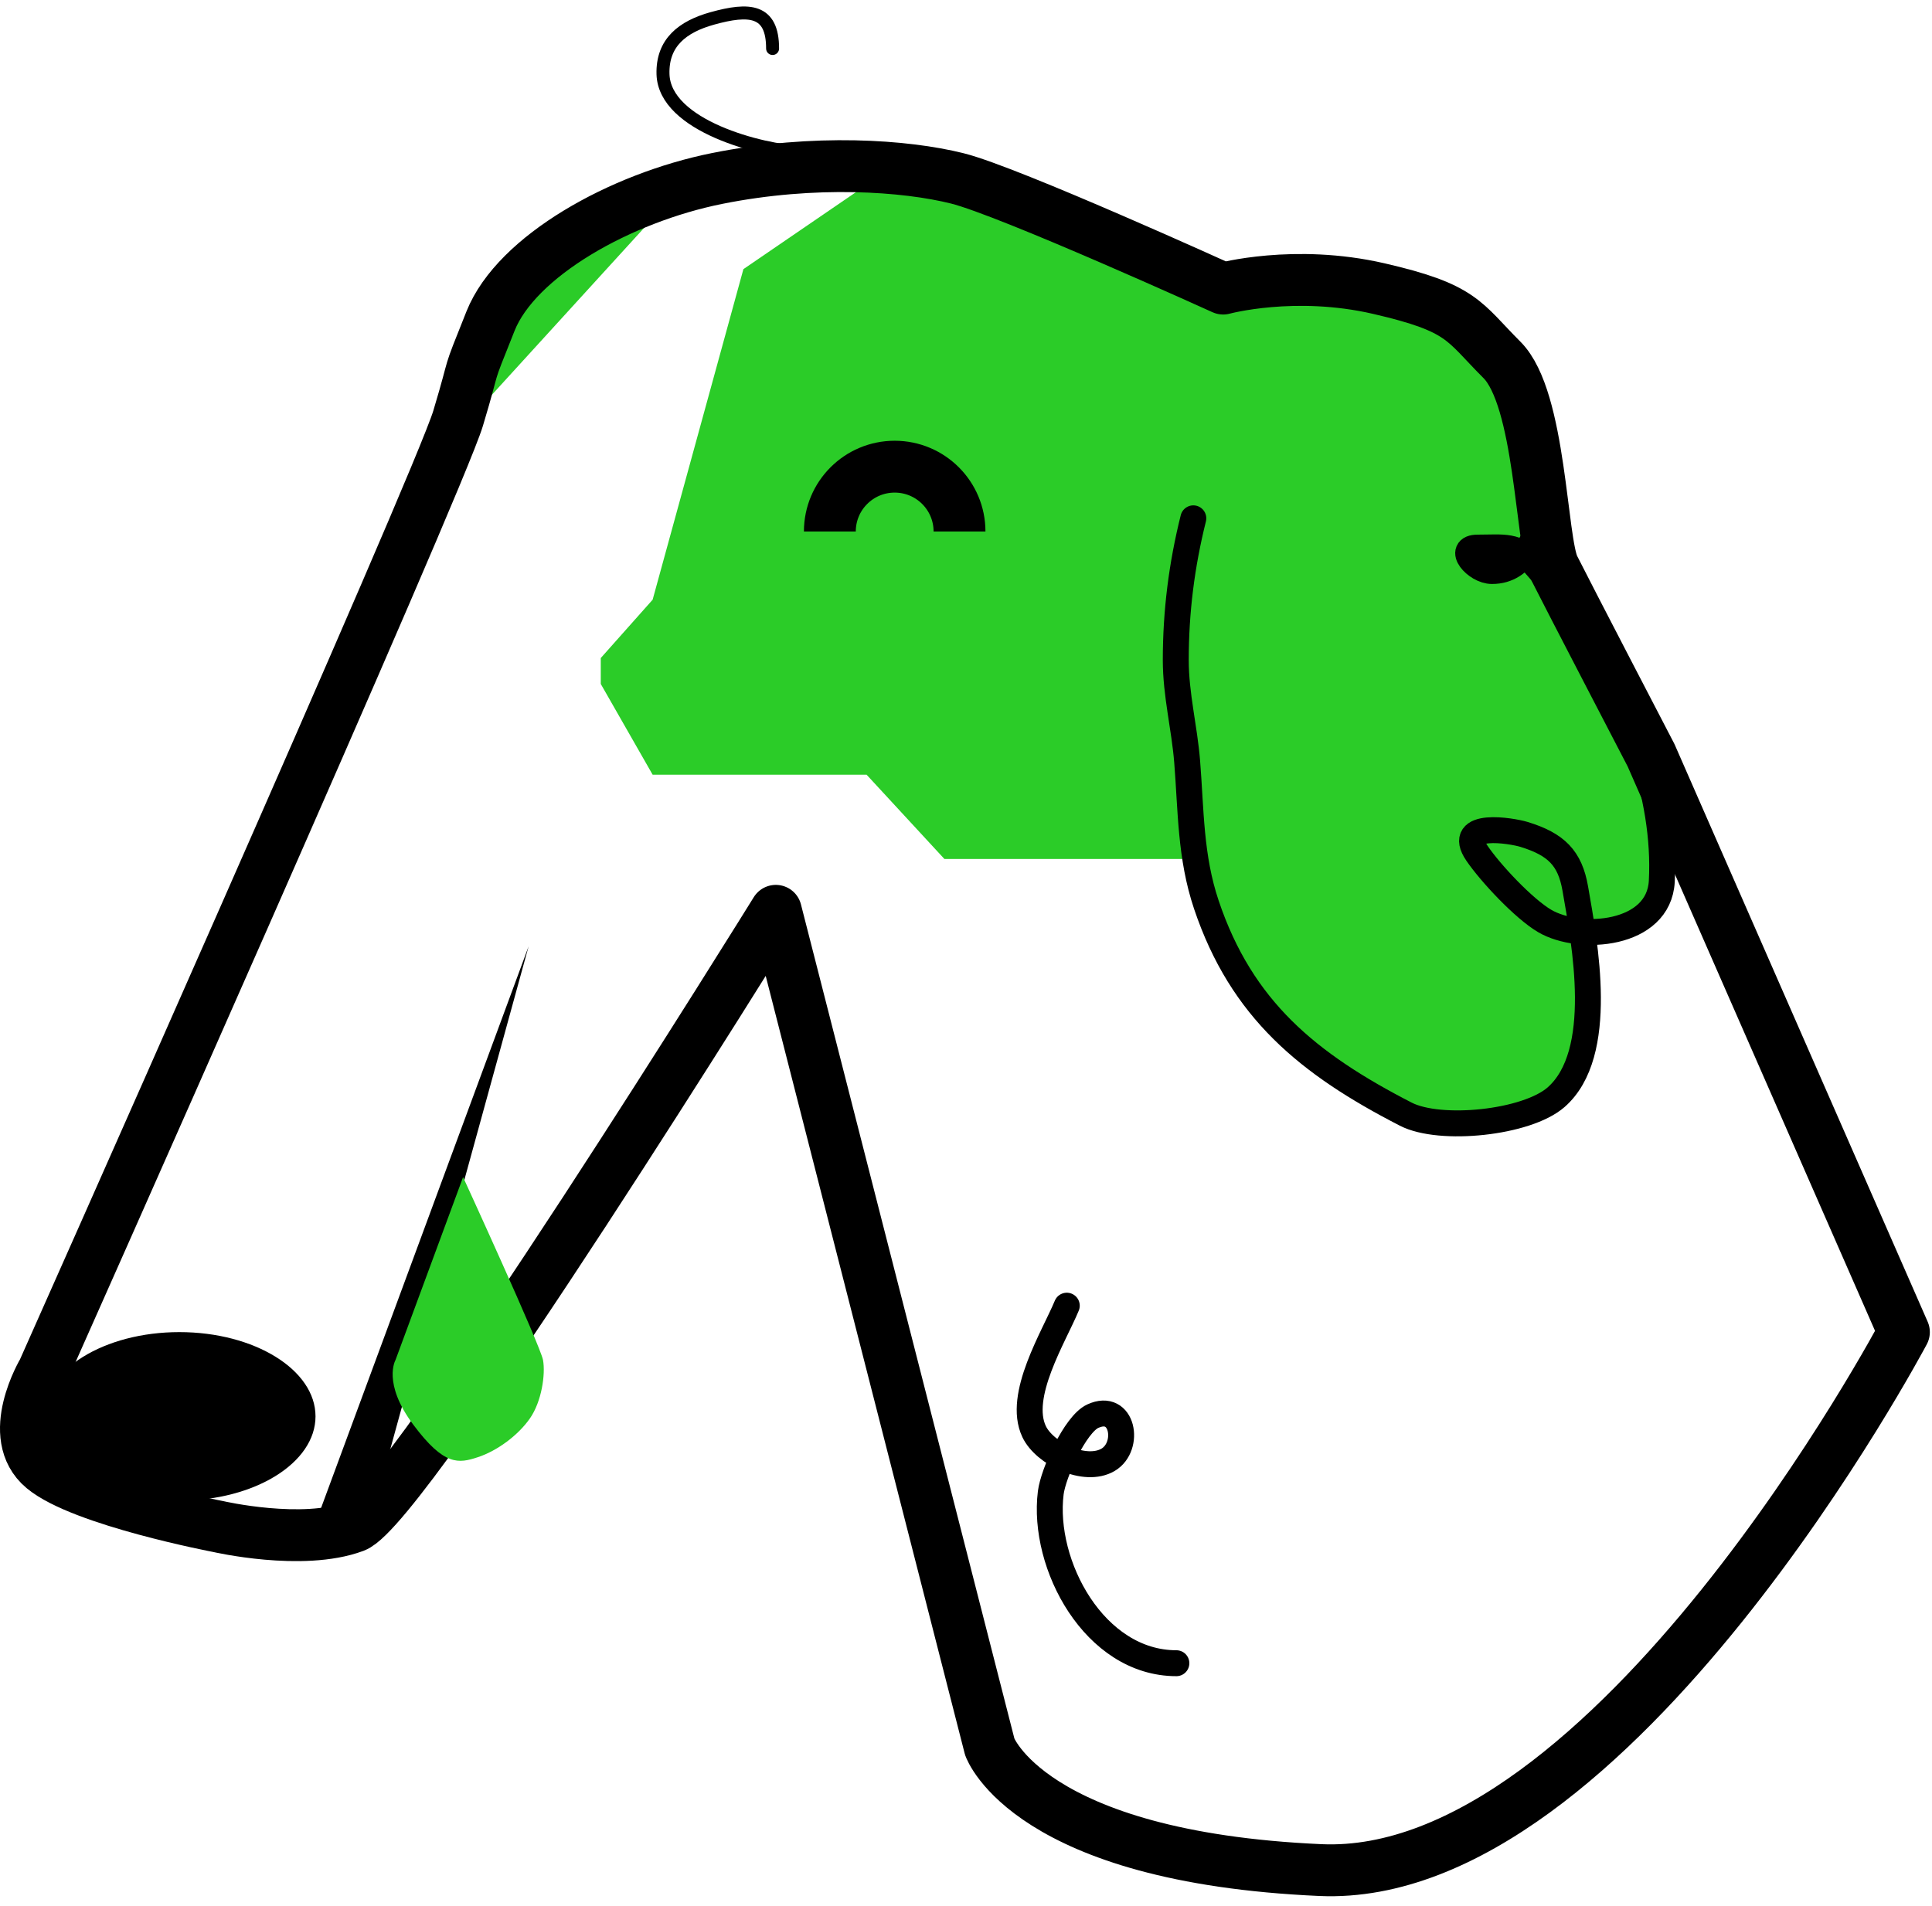
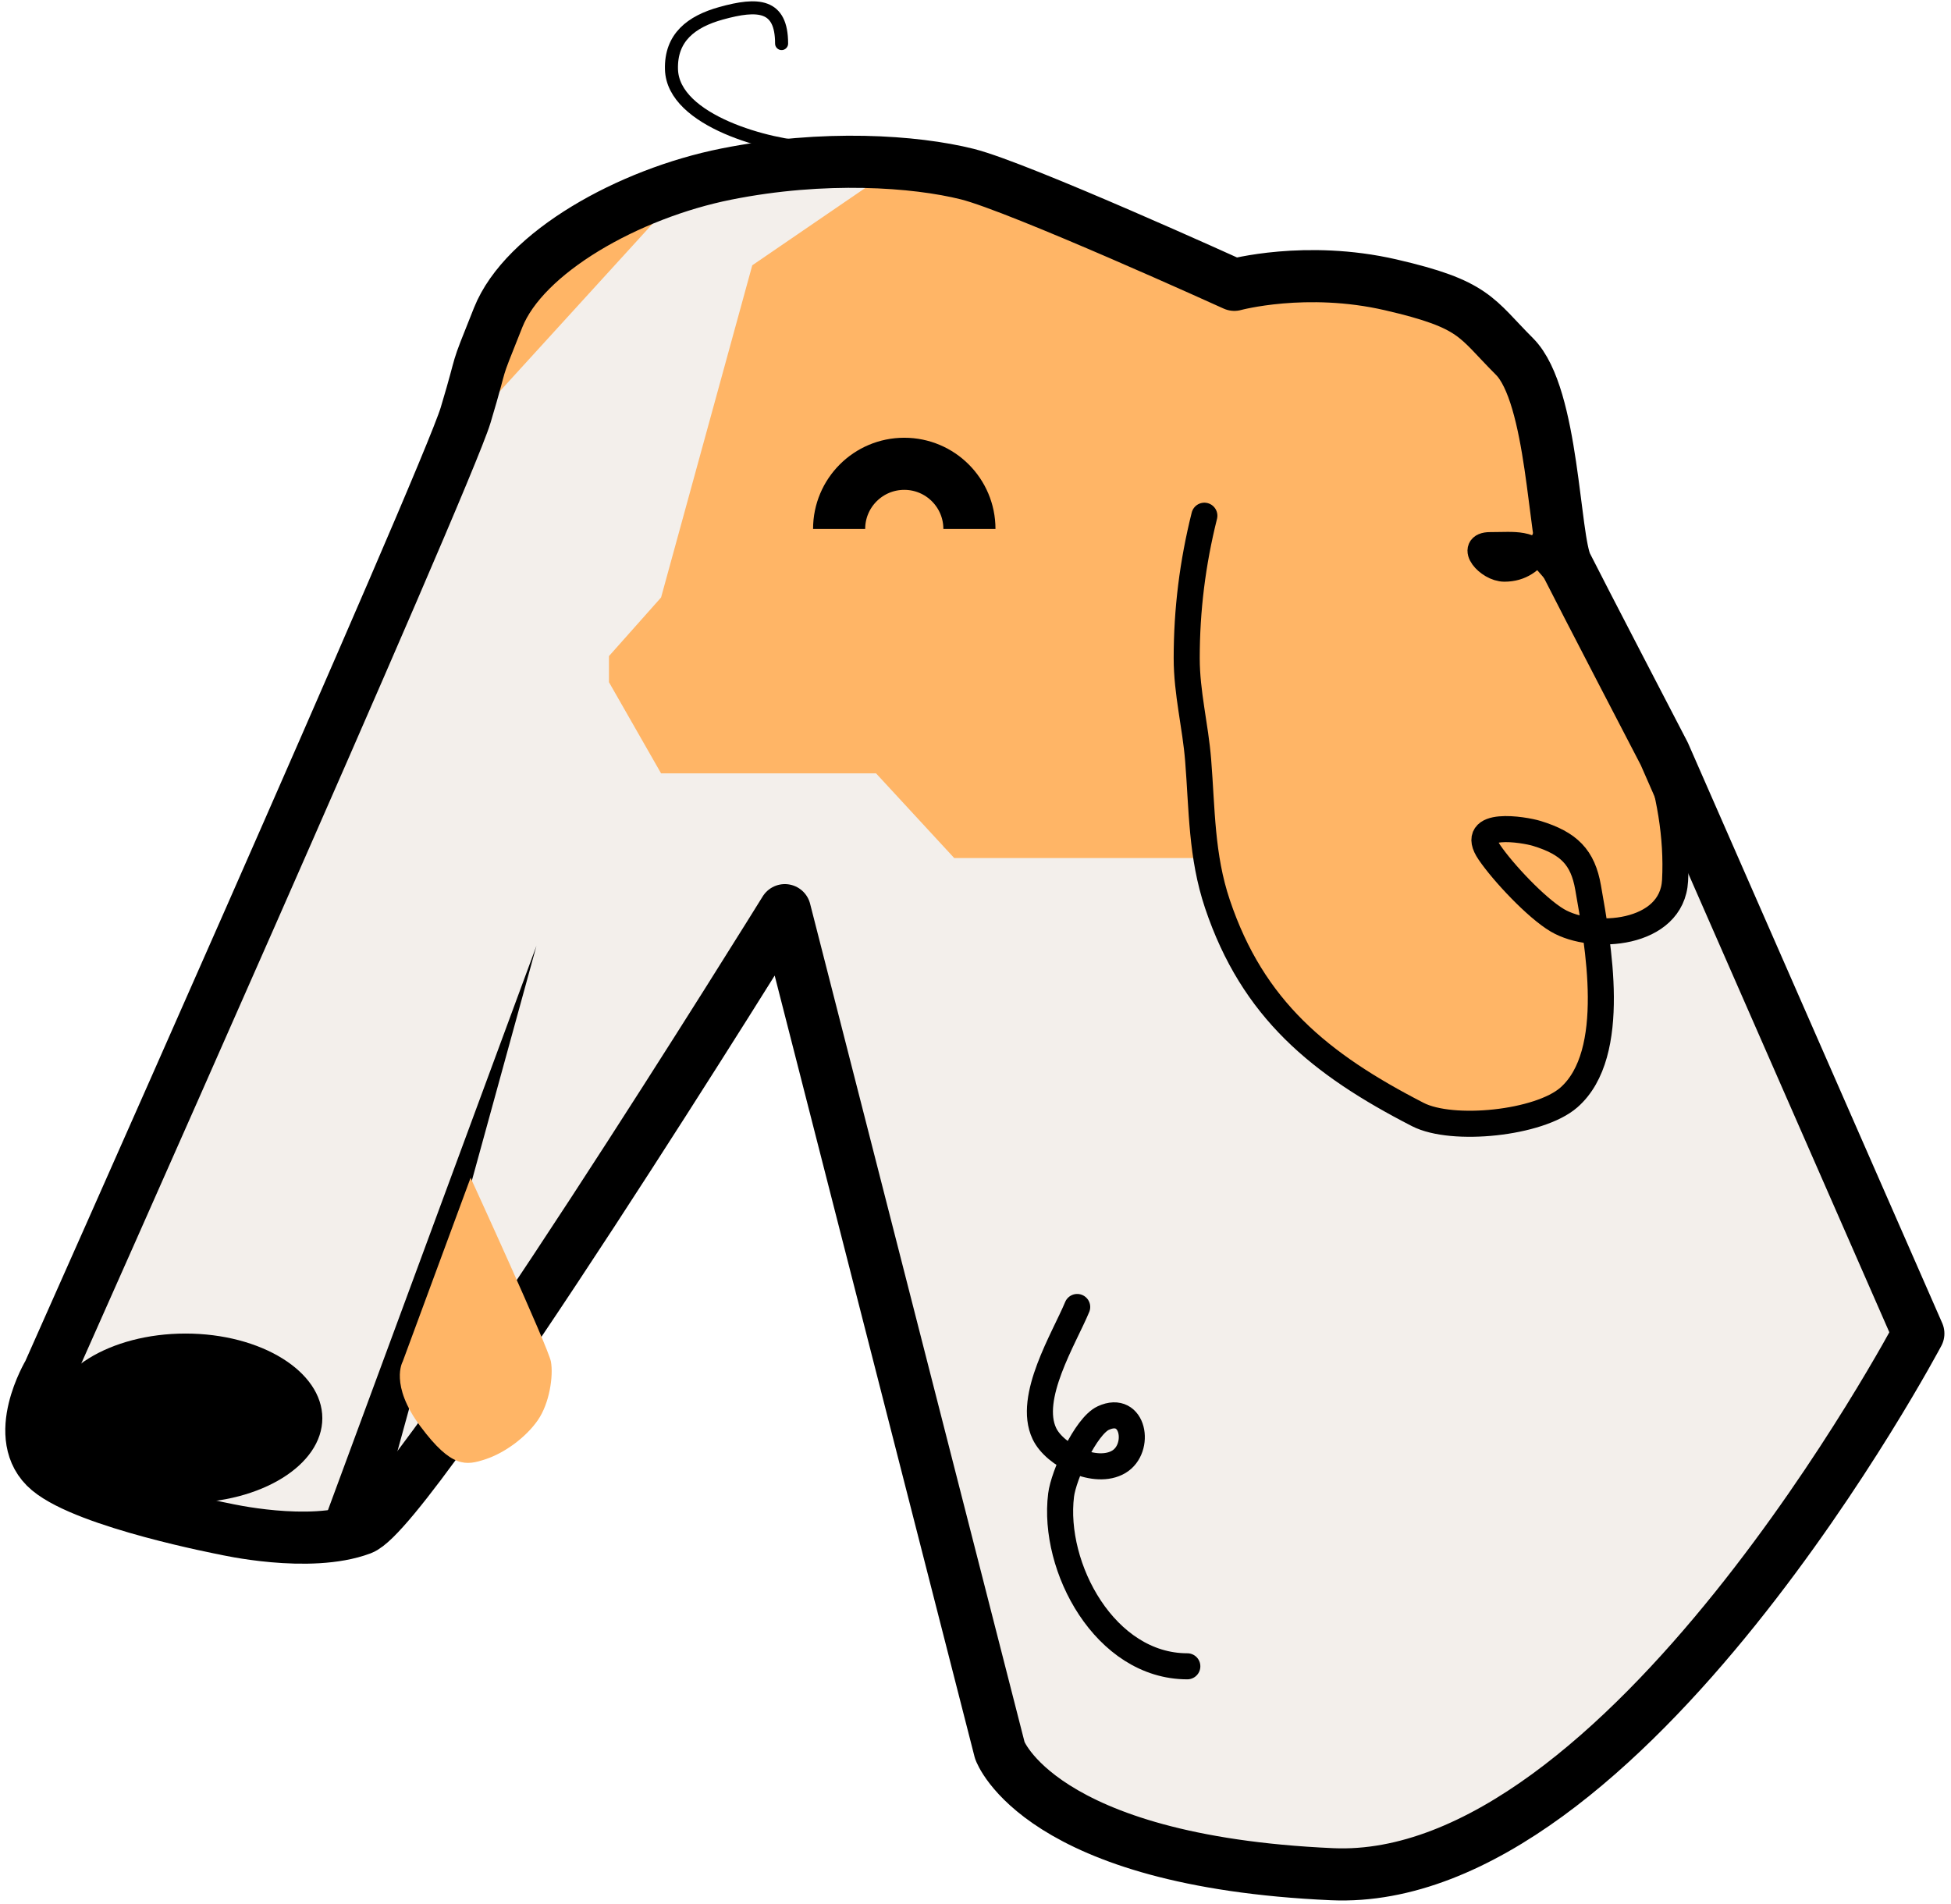
- <svg xmlns="http://www.w3.org/2000/svg" width="149" height="147" viewBox="0 0 149 147" fill="none">
-   <path d="M51.333 15.762L35.833 32.762L39.833 20.762L51.333 15.762Z" fill="#2BCC28" />
-   <path d="M57.333 20.762L66.833 14.262L67.833 12.762L94.833 21.762H103.833L115.333 27.262L119.833 41.762L128.833 60.762L128.333 67.762L126.833 70.762L122.333 72.262V80.262L119.833 84.762L113.833 86.762L107.833 85.762L100.333 80.762L94.833 74.762L92.333 66.262H72.833L66.833 59.762H60.333H50.333L46.333 52.762V50.762L50.333 46.262L57.333 20.762Z" fill="#2BCC28" />
-   <path d="M37.833 24.762C35.833 29.762 36.833 27.262 35.333 32.262C33.833 37.262 3.333 105.762 3.333 105.762C3.333 105.762 0.333 110.762 3.333 113.262C6.333 115.762 16.833 117.762 16.833 117.762C16.833 117.762 23.333 119.262 27.333 117.762C31.333 116.262 59.833 70.262 59.833 70.262L76.333 134.762C76.333 134.762 79.333 143.262 101.833 144.262C124.333 145.262 146.833 102.762 146.833 102.762L127.333 58.262C127.333 58.262 120.833 45.762 119.833 43.762C118.833 41.762 118.833 30.762 115.833 27.762C112.833 24.762 112.833 23.762 106.333 22.262C99.833 20.762 94.333 22.262 94.333 22.262C94.333 22.262 77.833 14.762 73.833 13.762C69.833 12.762 62.833 12.262 55.333 13.762C47.833 15.262 39.833 19.762 37.833 24.762Z" stroke="black" stroke-width="4" stroke-linejoin="round" />
-   <ellipse cx="13.833" cy="109.262" rx="10.5" ry="6.5" fill="black" />
-   <path d="M40.768 73L24.022 118.33L28.476 117.692L40.768 73Z" fill="black" />
-   <path d="M119.129 39.534C118.329 41.463 117.559 44.05 115.064 44.05C113.806 44.05 112.301 42.243 113.96 42.243C115.987 42.243 116.963 41.984 118.326 43.498C119.746 45.075 120.901 46.757 122.064 48.566C125.679 54.189 128.517 61.212 128.161 67.985C127.94 72.184 121.838 72.639 119.129 71.046C117.509 70.093 114.946 67.35 113.91 65.827C112.226 63.35 116.583 64.075 117.548 64.372C120.015 65.131 121.08 66.196 121.487 68.537C122.222 72.761 123.848 81.282 120.007 84.644C117.738 86.629 111.063 87.31 108.416 85.948C100.893 82.08 95.755 77.882 93.036 69.791C91.795 66.098 91.859 62.543 91.556 58.752C91.345 56.118 90.678 53.592 90.678 50.924C90.678 47.202 91.128 43.602 92.032 39.985" stroke="black" stroke-width="2" stroke-linecap="round" stroke-linejoin="round" />
-   <path d="M82.273 100.723C81.269 103.138 78.437 107.66 79.752 110.435C80.557 112.135 83.696 113.656 85.461 112.61C87.193 111.584 86.609 108.171 84.274 109.249C82.925 109.872 81.225 113.648 81.037 115.156C80.344 120.703 84.412 128.304 90.725 128.304" stroke="black" stroke-width="2" stroke-linecap="round" stroke-linejoin="round" />
-   <path d="M61.809 11.75C58.743 11.636 51.243 9.714 51.132 5.719C51.064 3.281 52.646 2.056 54.938 1.419C57.78 0.63 59.584 0.726 59.584 3.742" stroke="black" stroke-linecap="round" stroke-linejoin="round" />
-   <path d="M74 41C74 38.239 71.761 36 69 36C66.239 36 64 38.239 64 41" stroke="black" stroke-width="4" />
-   <path d="M41.88 104.92C41.683 103.819 35.714 90.805 35.714 90.805L30.5 104.92C30.5 104.92 29.476 106.69 31.868 109.896C34.261 113.102 35.361 112.904 36.862 112.408C38.364 111.911 39.967 110.715 40.87 109.417C41.773 108.12 42.078 106.02 41.88 104.92Z" fill="#2BCC28" />
+ <svg xmlns="http://www.w3.org/2000/svg" width="249" height="243" viewBox="0 0 249 243" fill="none">
+   <path d="M63.585 40.819C60.259 49.133 61.922 44.976 59.428 53.291C56.933 61.605 6.217 175.509 6.217 175.509C6.217 175.509 1.229 183.823 6.217 187.98C11.206 192.137 28.665 195.463 28.665 195.463C28.665 195.463 39.474 197.957 46.125 195.463C52.776 192.968 100.167 116.478 100.167 116.478L127.604 223.731C127.604 223.731 132.592 237.865 170.006 239.528C207.42 241.19 244.833 170.52 244.833 170.52L212.408 96.524C212.408 96.524 201.6 75.739 199.937 72.413C198.274 69.087 198.274 50.796 193.286 45.808C188.297 40.819 188.297 39.157 177.489 36.662C166.68 34.168 157.535 36.662 157.535 36.662C157.535 36.662 130.098 24.191 123.447 22.528C116.795 20.865 105.156 20.034 92.684 22.528C80.213 25.022 66.91 32.505 63.585 40.819Z" fill="#F3EFEB" />
+   <path d="M86.033 25.547L60.259 53.815L66.911 33.861L86.033 25.547Z" fill="#FFB566" />
+   <path d="M96.01 33.861L111.807 23.052L113.47 20.558L158.366 35.524H173.332L192.454 44.669L199.937 68.78L214.903 100.374L214.071 112.014L211.577 117.002L204.094 119.497V132.799L199.937 140.282L189.96 143.608L179.983 141.945L167.512 133.631L158.366 123.654L154.209 109.52H121.784L111.807 98.711H100.999H84.37L77.719 87.072V83.746L84.37 76.263L96.01 33.861Z" fill="#FFB566" />
+   <path d="M63.585 40.512C60.259 48.826 61.922 44.669 59.428 52.983C56.933 61.298 6.217 175.202 6.217 175.202C6.217 175.202 1.229 183.516 6.217 187.673C11.206 191.83 28.665 195.156 28.665 195.156C28.665 195.156 39.474 197.65 46.125 195.156C52.776 192.661 100.167 116.171 100.167 116.171L127.604 223.424C127.604 223.424 132.592 237.558 170.006 239.221C207.42 240.883 244.833 170.213 244.833 170.213L212.408 96.217C212.408 96.217 201.6 75.432 199.937 72.106C198.274 68.78 198.274 50.489 193.286 45.501C188.297 40.512 188.297 38.849 177.489 36.355C166.68 33.861 157.535 36.355 157.535 36.355C157.535 36.355 130.098 23.884 123.447 22.221C116.795 20.558 105.156 19.727 92.684 22.221C80.213 24.715 66.91 32.198 63.585 40.512Z" stroke="black" stroke-width="6.651" stroke-linejoin="round" />
+   <ellipse cx="23.677" cy="181.021" rx="17.46" ry="10.808" fill="black" />
+   <path d="M68.465 120.724L40.618 196.1L48.026 195.04L68.465 120.724Z" fill="black" />
+   <path d="M198.765 65.075C197.435 68.283 196.155 72.584 192.007 72.584C189.915 72.584 187.413 69.58 190.171 69.58C193.541 69.58 195.165 69.149 197.43 71.666C199.791 74.289 201.713 77.086 203.646 80.094C209.658 89.444 214.377 101.123 213.784 112.384C213.417 119.367 203.27 120.124 198.765 117.474C196.073 115.89 191.81 111.328 190.088 108.796C187.287 104.678 194.532 105.883 196.137 106.377C200.239 107.639 202.01 109.409 202.687 113.302C203.909 120.326 206.613 134.496 200.225 140.085C196.453 143.387 185.353 144.519 180.951 142.255C168.442 135.822 159.898 128.843 155.378 115.388C153.314 109.247 153.421 103.336 152.916 97.031C152.566 92.651 151.456 88.452 151.456 84.015C151.456 77.826 152.205 71.84 153.709 65.826" stroke="black" stroke-width="3.326" stroke-linecap="round" stroke-linejoin="round" />
+   <path d="M137.479 166.822C135.812 170.838 131.102 178.358 133.288 182.973C134.626 185.798 139.847 188.328 142.781 186.589C145.662 184.882 144.691 179.208 140.808 181C138.564 182.036 135.738 188.315 135.425 190.822C134.272 200.045 141.037 212.685 151.534 212.685" stroke="black" stroke-width="3.326" stroke-linecap="round" stroke-linejoin="round" />
+   <path d="M103.452 18.875C98.353 18.686 85.883 15.49 85.698 8.848C85.585 4.793 88.216 2.756 92.027 1.697C96.752 0.384 99.753 0.544 99.753 5.56" stroke="black" stroke-width="1.663" stroke-linecap="round" stroke-linejoin="round" />
+   <path d="M123.724 67.513C123.724 62.921 120.001 59.199 115.41 59.199C110.818 59.199 107.095 62.921 107.095 67.513" stroke="black" stroke-width="6.651" />
+   <path d="M70.314 173.801C69.986 171.971 60.061 150.331 60.061 150.331L51.391 173.801C51.391 173.801 49.688 176.745 53.666 182.075C57.644 187.406 59.474 187.078 61.97 186.252C64.467 185.427 67.132 183.438 68.634 181.28C70.135 179.122 70.642 175.631 70.314 173.801Z" fill="#FFB566" />
</svg>
